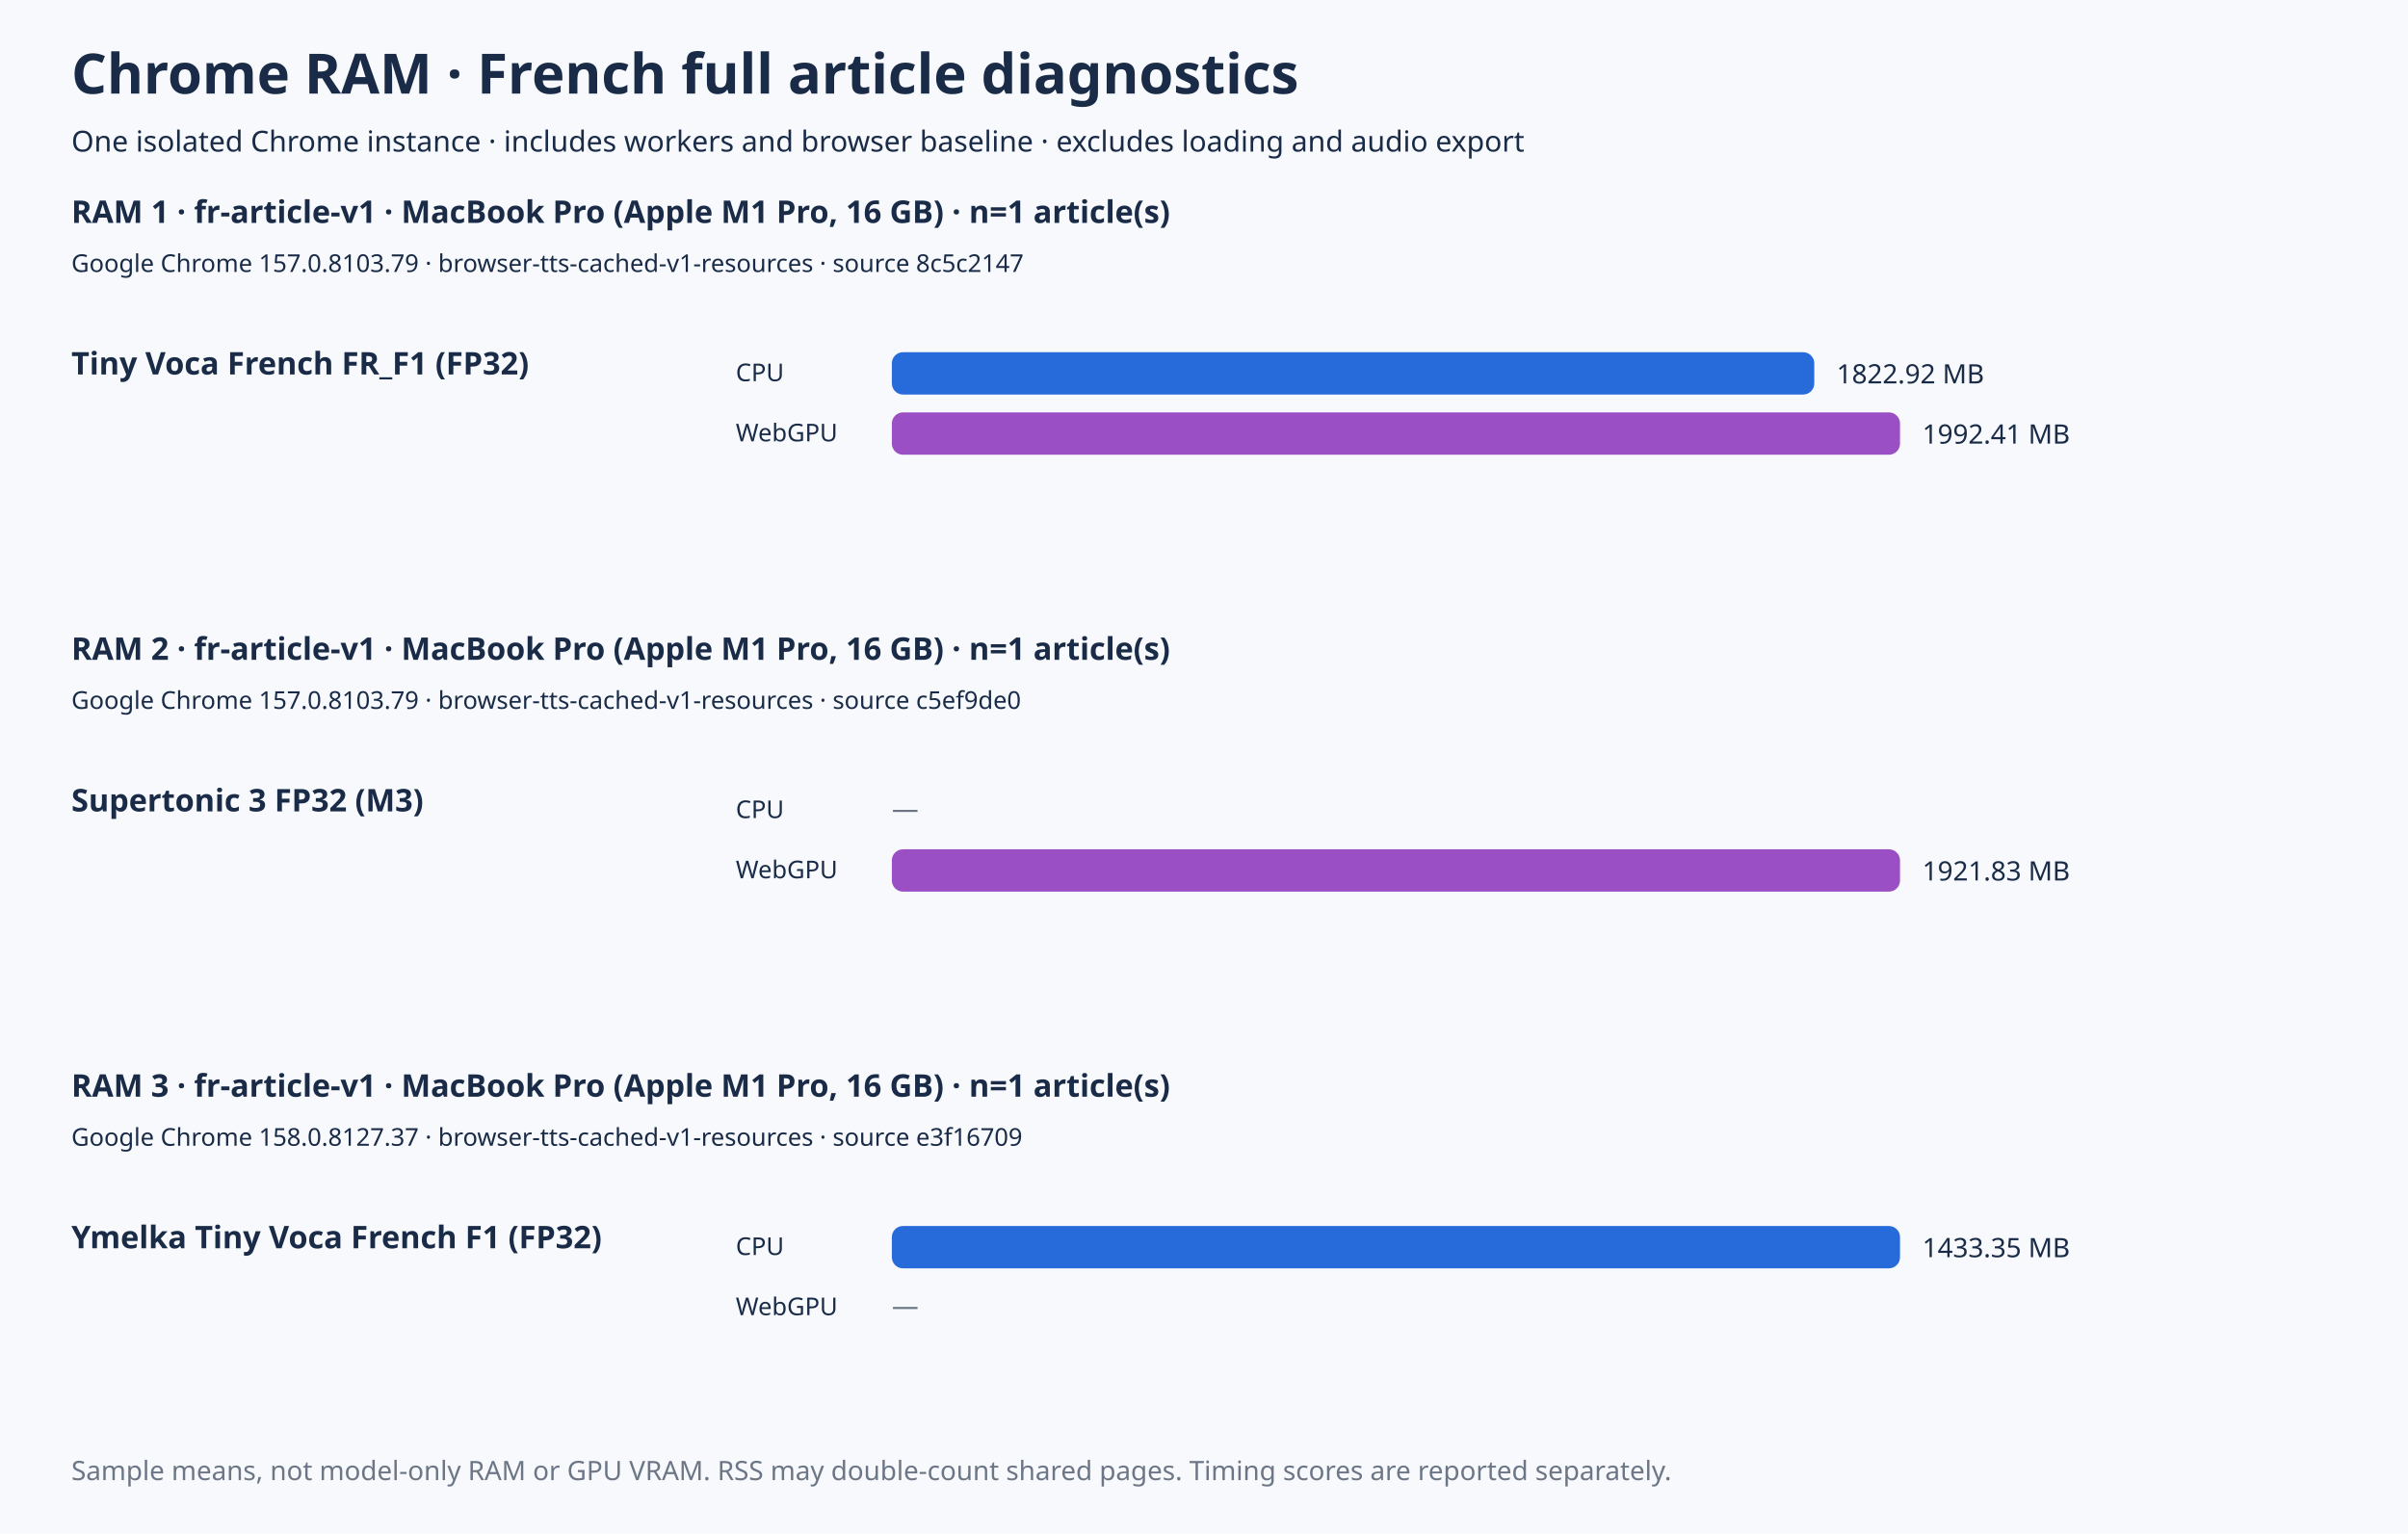
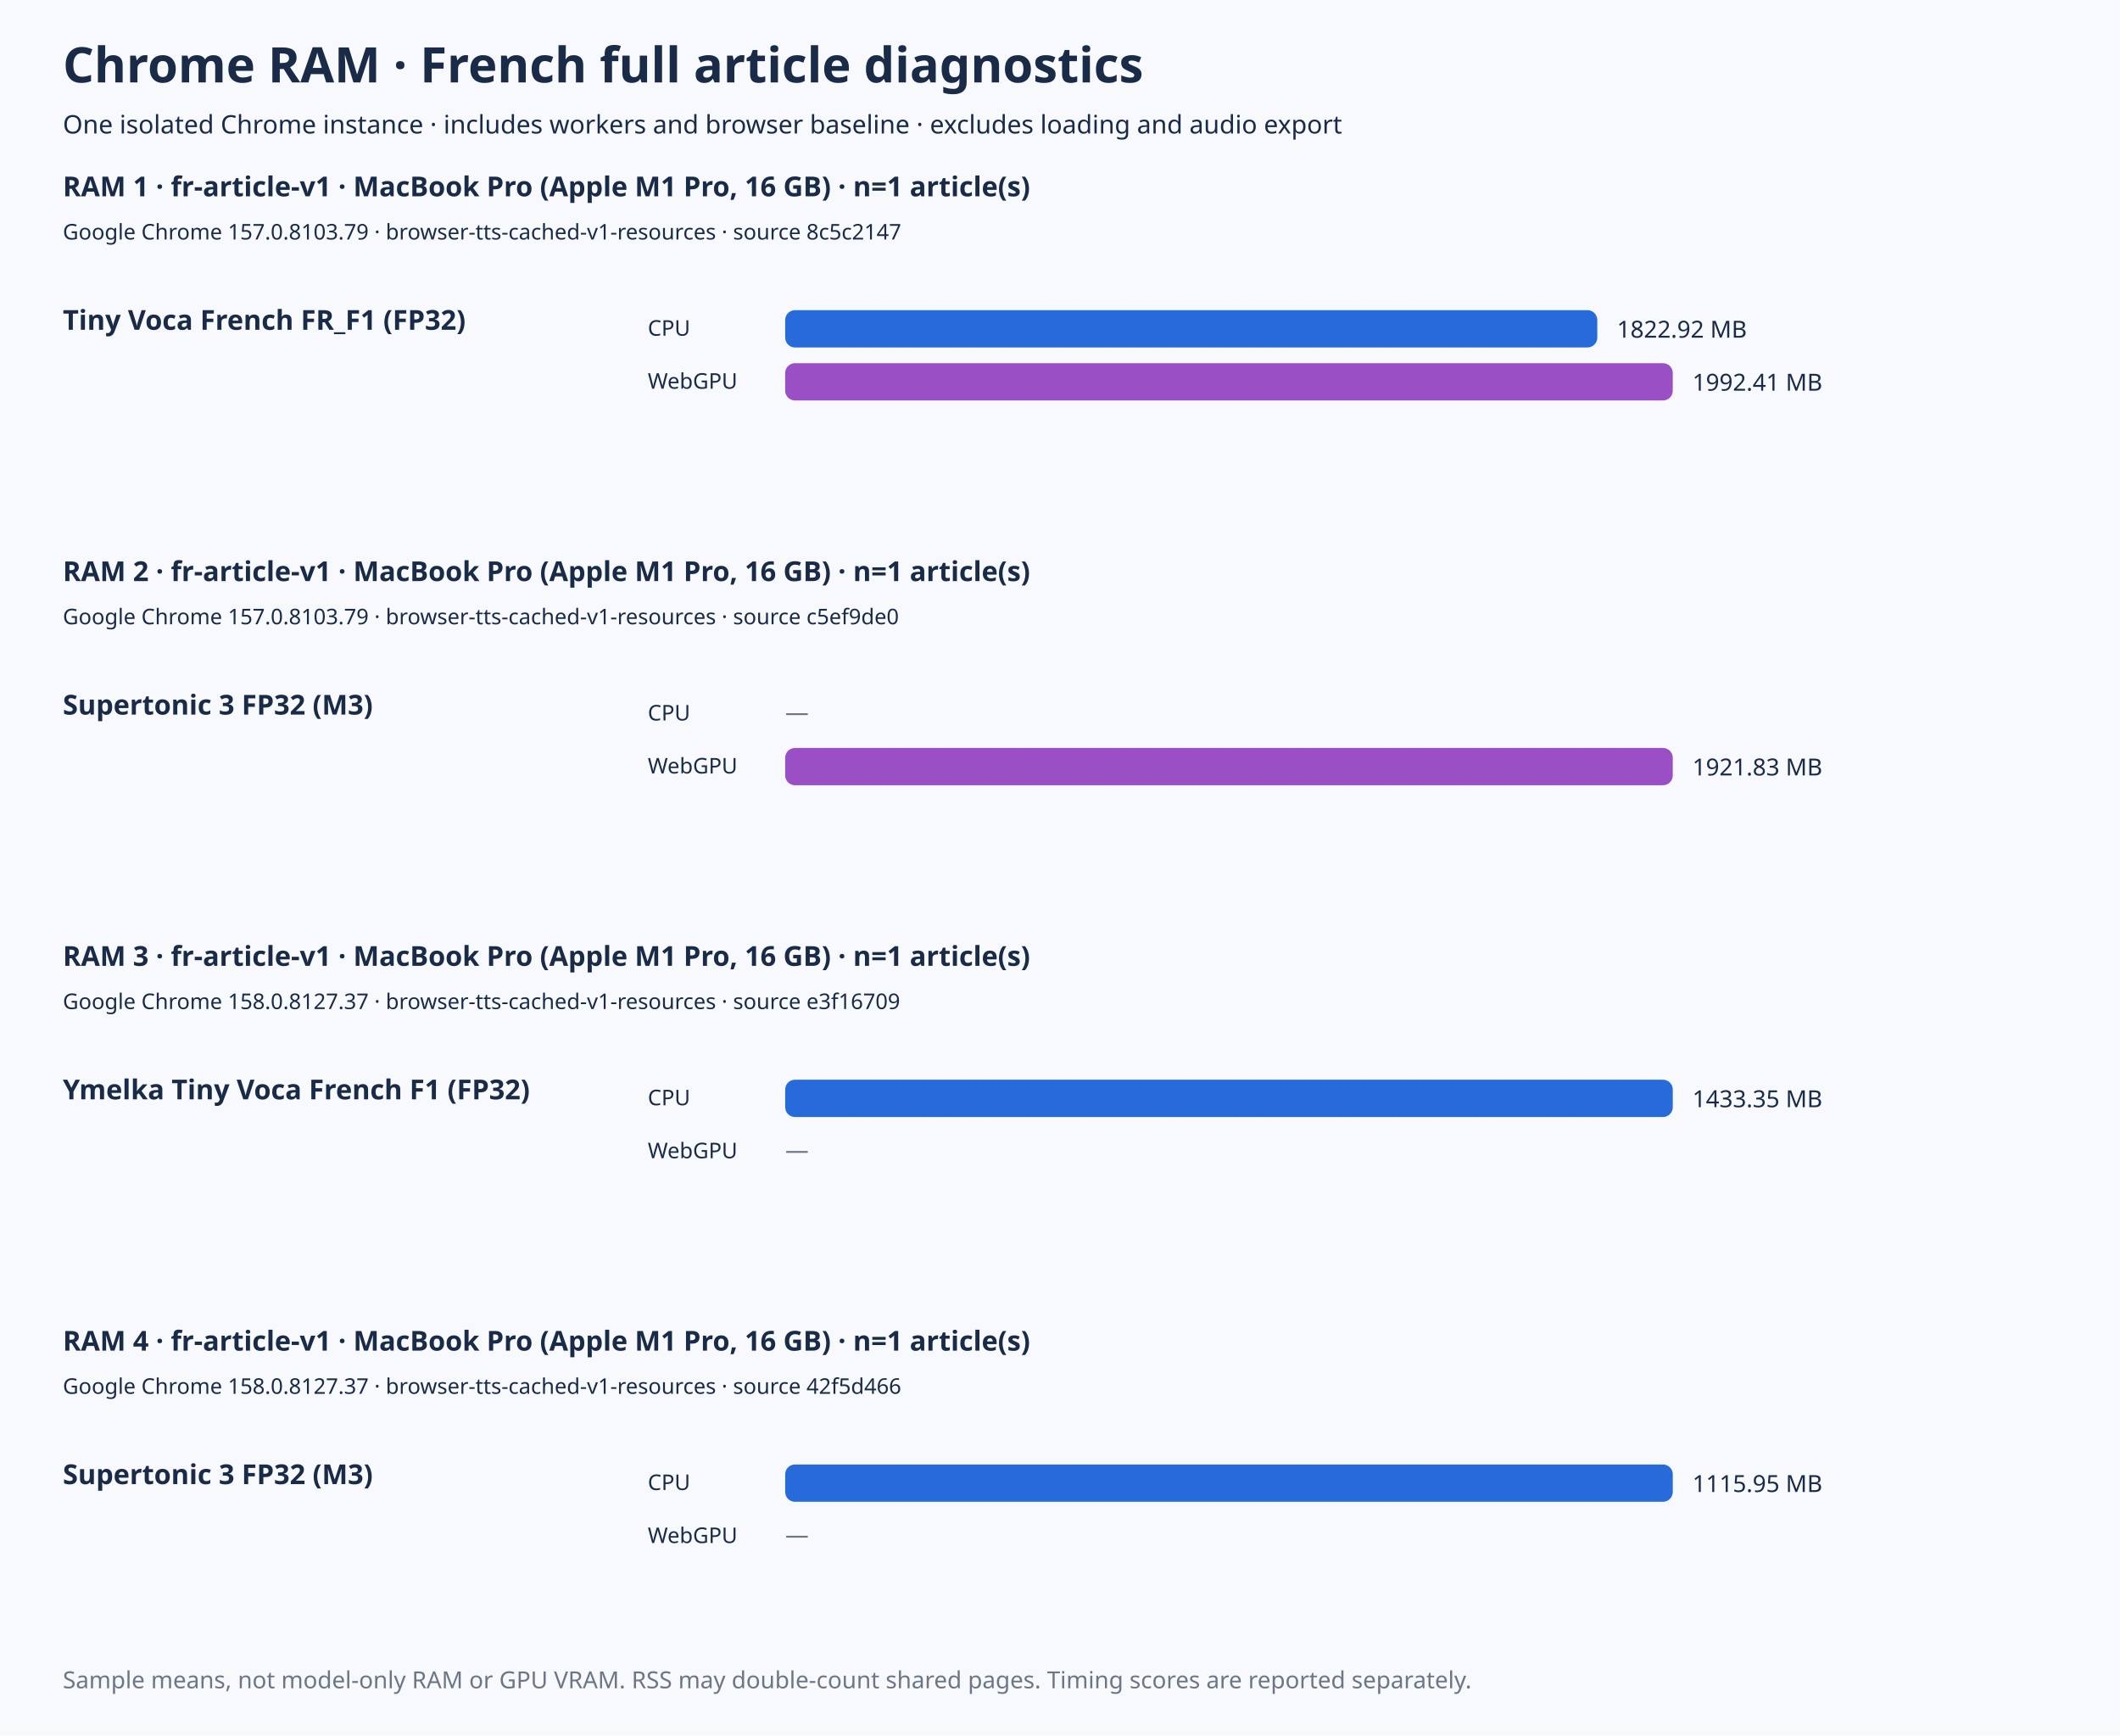
- <svg xmlns="http://www.w3.org/2000/svg" width="1080" height="688" viewBox="0 0 1080 688" role="img" aria-labelledby="title desc">
+ <svg xmlns="http://www.w3.org/2000/svg" width="1080" height="884" viewBox="0 0 1080 884" role="img" aria-labelledby="title desc">
  <rect width="100%" height="100%" fill="#f7f9fc" />
  <g font-family="system-ui,sans-serif" fill="#192b47">
    <text x="32" y="42" font-size="25" font-weight="700">Chrome RAM · French full article diagnostics</text>
    <text x="32" y="68" font-size="13">One isolated Chrome instance · includes workers and browser baseline · excludes loading and audio export</text>
    <text x="32" y="100" font-size="14" font-weight="700">RAM 1 · fr-article-v1 · MacBook Pro (Apple M1 Pro, 16 GB) · n=1 article(s)</text>
    <text x="32" y="122" font-size="11">Google Chrome 157.0.8103.79 · browser-tts-cached-v1-resources · source 8c5c2147</text>
    <text x="32" y="168" font-size="14" font-weight="600">Tiny Voca French FR_F1 (FP32)</text>
    <text x="330" y="171" font-size="11">CPU</text>
    <rect x="400" y="158" width="413.71" height="19" rx="5" fill="#276bdb" />
    <text x="823.71" y="172" font-size="12">1822.92 MB</text>
    <text x="330" y="198" font-size="11">WebGPU</text>
    <rect x="400" y="185" width="452.17" height="19" rx="5" fill="#9b4fc4" />
    <text x="862.17" y="199" font-size="12">1992.41 MB</text>
    <text x="32" y="296" font-size="14" font-weight="700">RAM 2 · fr-article-v1 · MacBook Pro (Apple M1 Pro, 16 GB) · n=1 article(s)</text>
    <text x="32" y="318" font-size="11">Google Chrome 157.0.8103.79 · browser-tts-cached-v1-resources · source c5ef9de0</text>
    <text x="32" y="364" font-size="14" font-weight="600">Supertonic 3 FP32 (M3)</text>
    <text x="330" y="367" font-size="11">CPU</text>
    <text x="400" y="367" font-size="12" fill="#6c7686">—</text>
    <text x="330" y="394" font-size="11">WebGPU</text>
    <rect x="400" y="381" width="452.17" height="19" rx="5" fill="#9b4fc4" />
    <text x="862.17" y="395" font-size="12">1921.83 MB</text>
    <text x="32" y="492" font-size="14" font-weight="700">RAM 3 · fr-article-v1 · MacBook Pro (Apple M1 Pro, 16 GB) · n=1 article(s)</text>
    <text x="32" y="514" font-size="11">Google Chrome 158.0.8127.37 · browser-tts-cached-v1-resources · source e3f16709</text>
    <text x="32" y="560" font-size="14" font-weight="600">Ymelka Tiny Voca French F1 (FP32)</text>
    <text x="330" y="563" font-size="11">CPU</text>
    <rect x="400" y="550" width="452.17" height="19" rx="5" fill="#276bdb" />
    <text x="862.17" y="564" font-size="12">1433.35 MB</text>
    <text x="330" y="590" font-size="11">WebGPU</text>
    <text x="400" y="590" font-size="12" fill="#6c7686">—</text>
-     <text x="32" y="664" font-size="12" fill="#6c7686">Sample means, not model-only RAM or GPU VRAM. RSS may double-count shared pages. Timing scores are reported separately.</text>
+     <text x="32" y="688" font-size="14" font-weight="700">RAM 4 · fr-article-v1 · MacBook Pro (Apple M1 Pro, 16 GB) · n=1 article(s)</text>
+     <text x="32" y="710" font-size="11">Google Chrome 158.0.8127.37 · browser-tts-cached-v1-resources · source 42f5d466</text>
+     <text x="32" y="756" font-size="14" font-weight="600">Supertonic 3 FP32 (M3)</text>
+     <text x="330" y="759" font-size="11">CPU</text>
+     <rect x="400" y="746" width="452.17" height="19" rx="5" fill="#276bdb" />
+     <text x="862.17" y="760" font-size="12">1115.95 MB</text>
+     <text x="330" y="786" font-size="11">WebGPU</text>
+     <text x="400" y="786" font-size="12" fill="#6c7686">—</text>
+     <text x="32" y="860" font-size="12" fill="#6c7686">Sample means, not model-only RAM or GPU VRAM. RSS may double-count shared pages. Timing scores are reported separately.</text>
  </g>
</svg>
